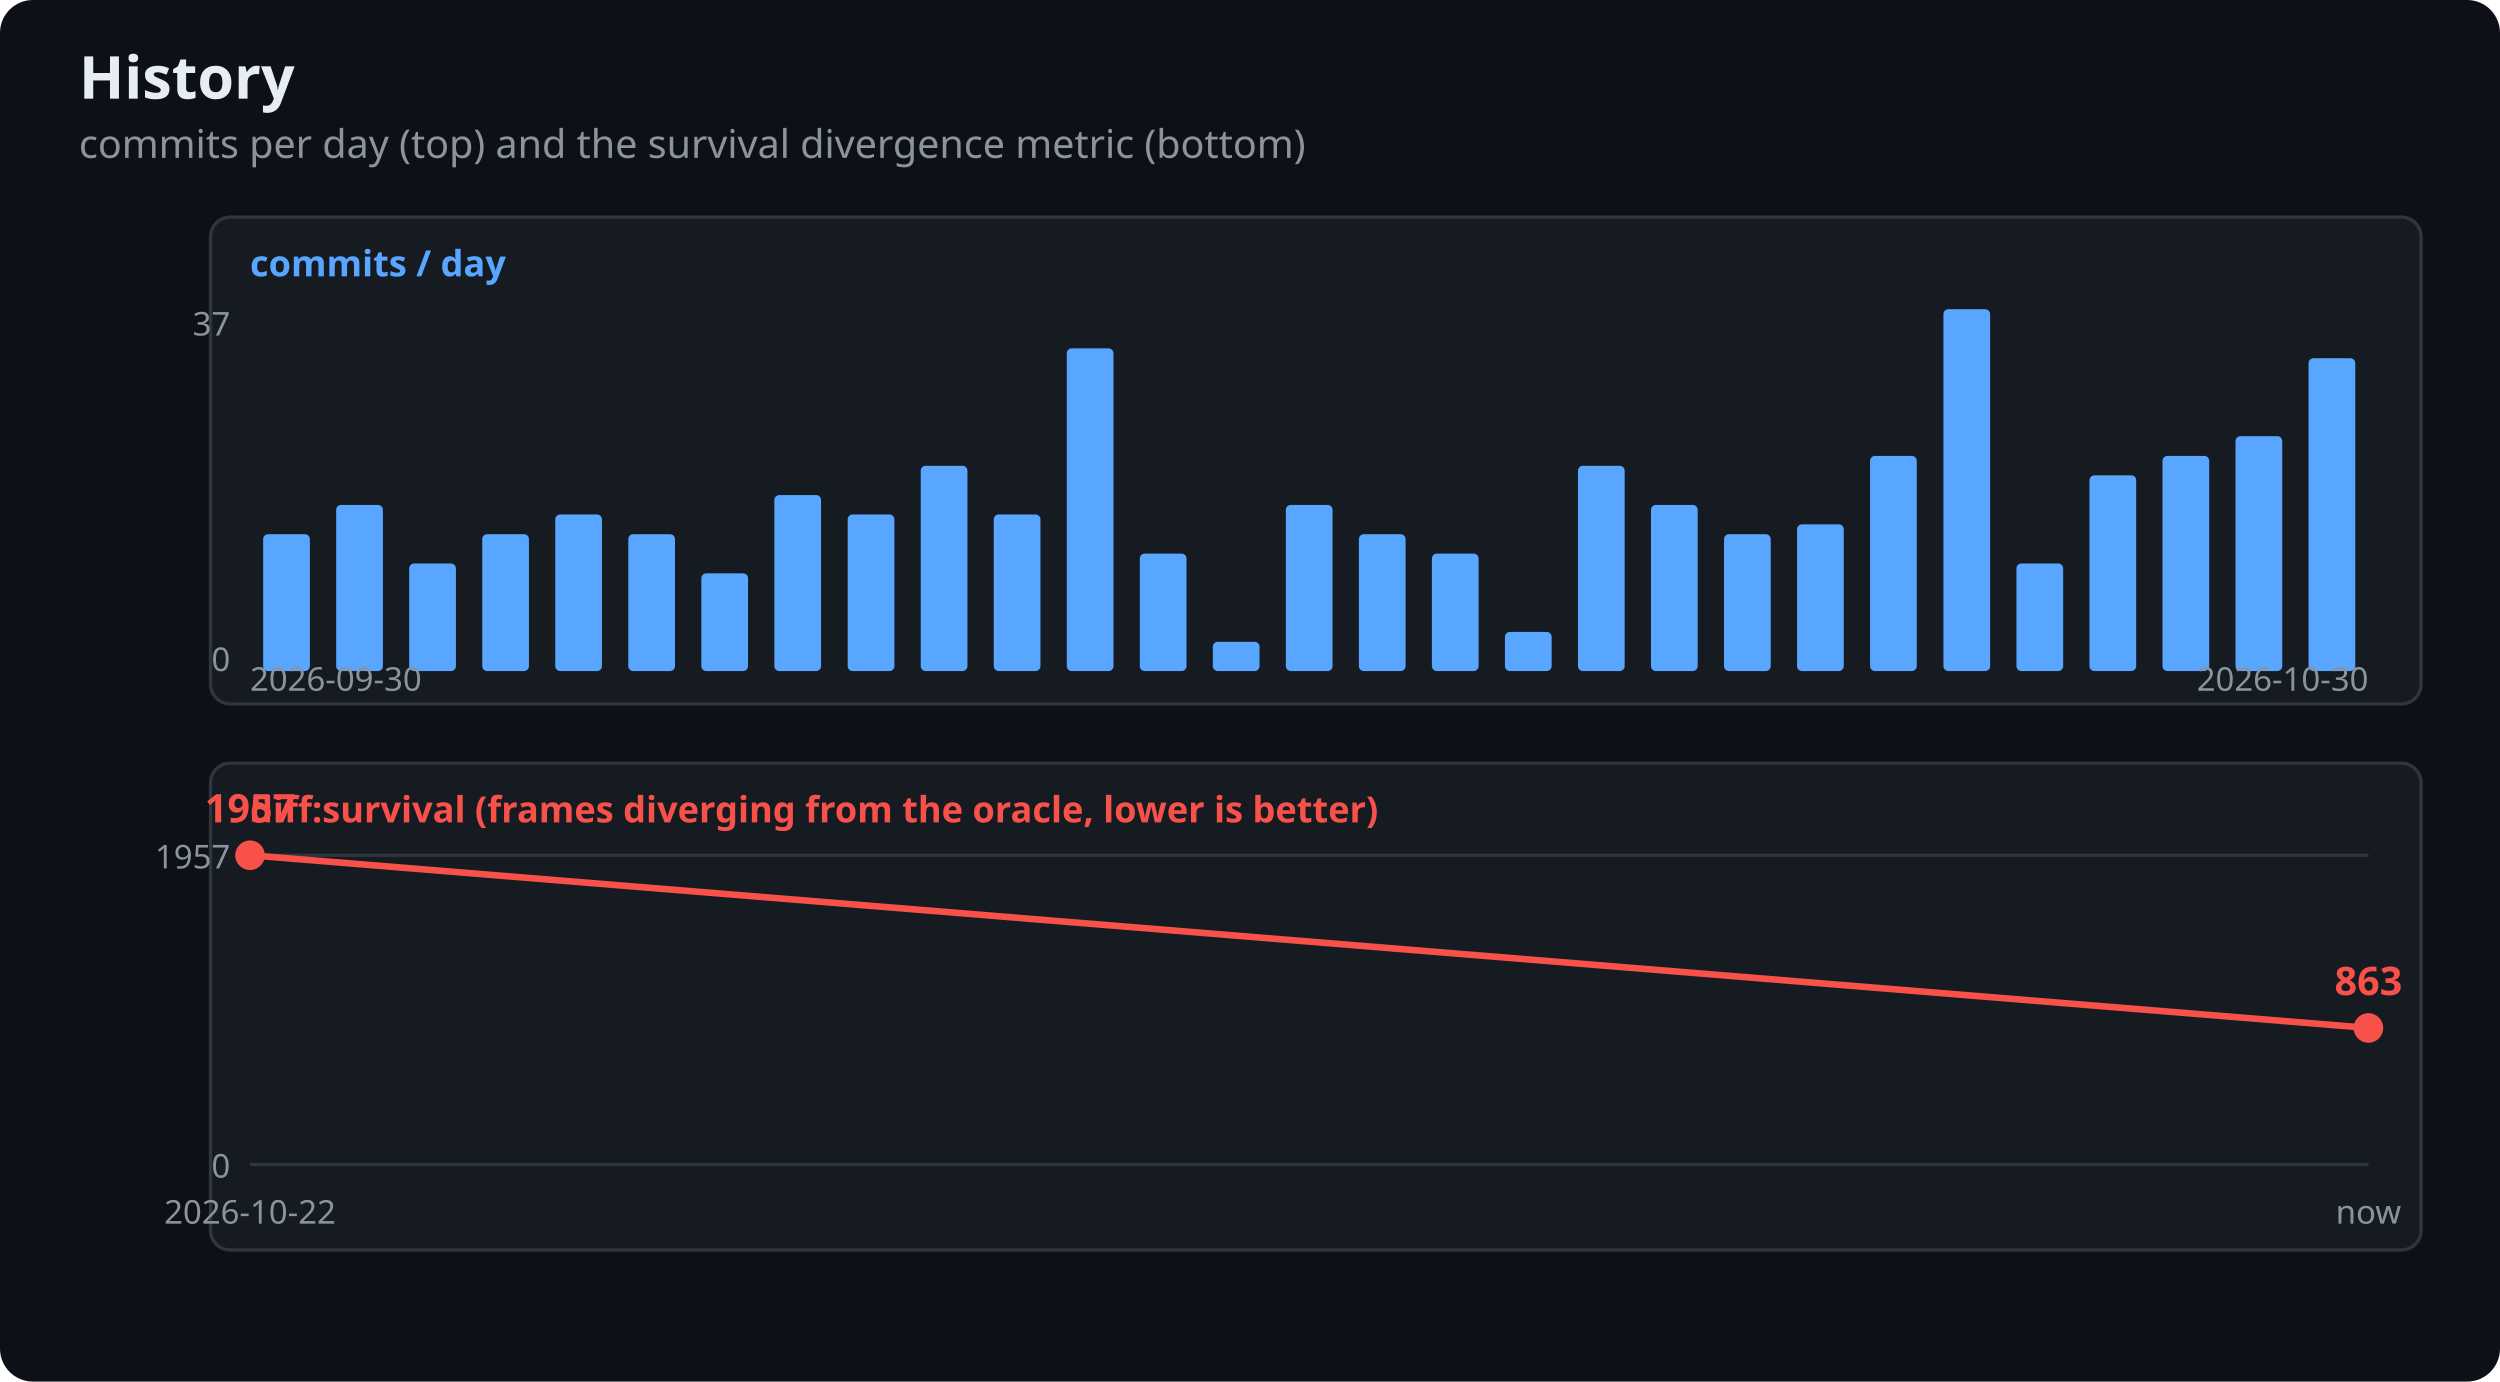
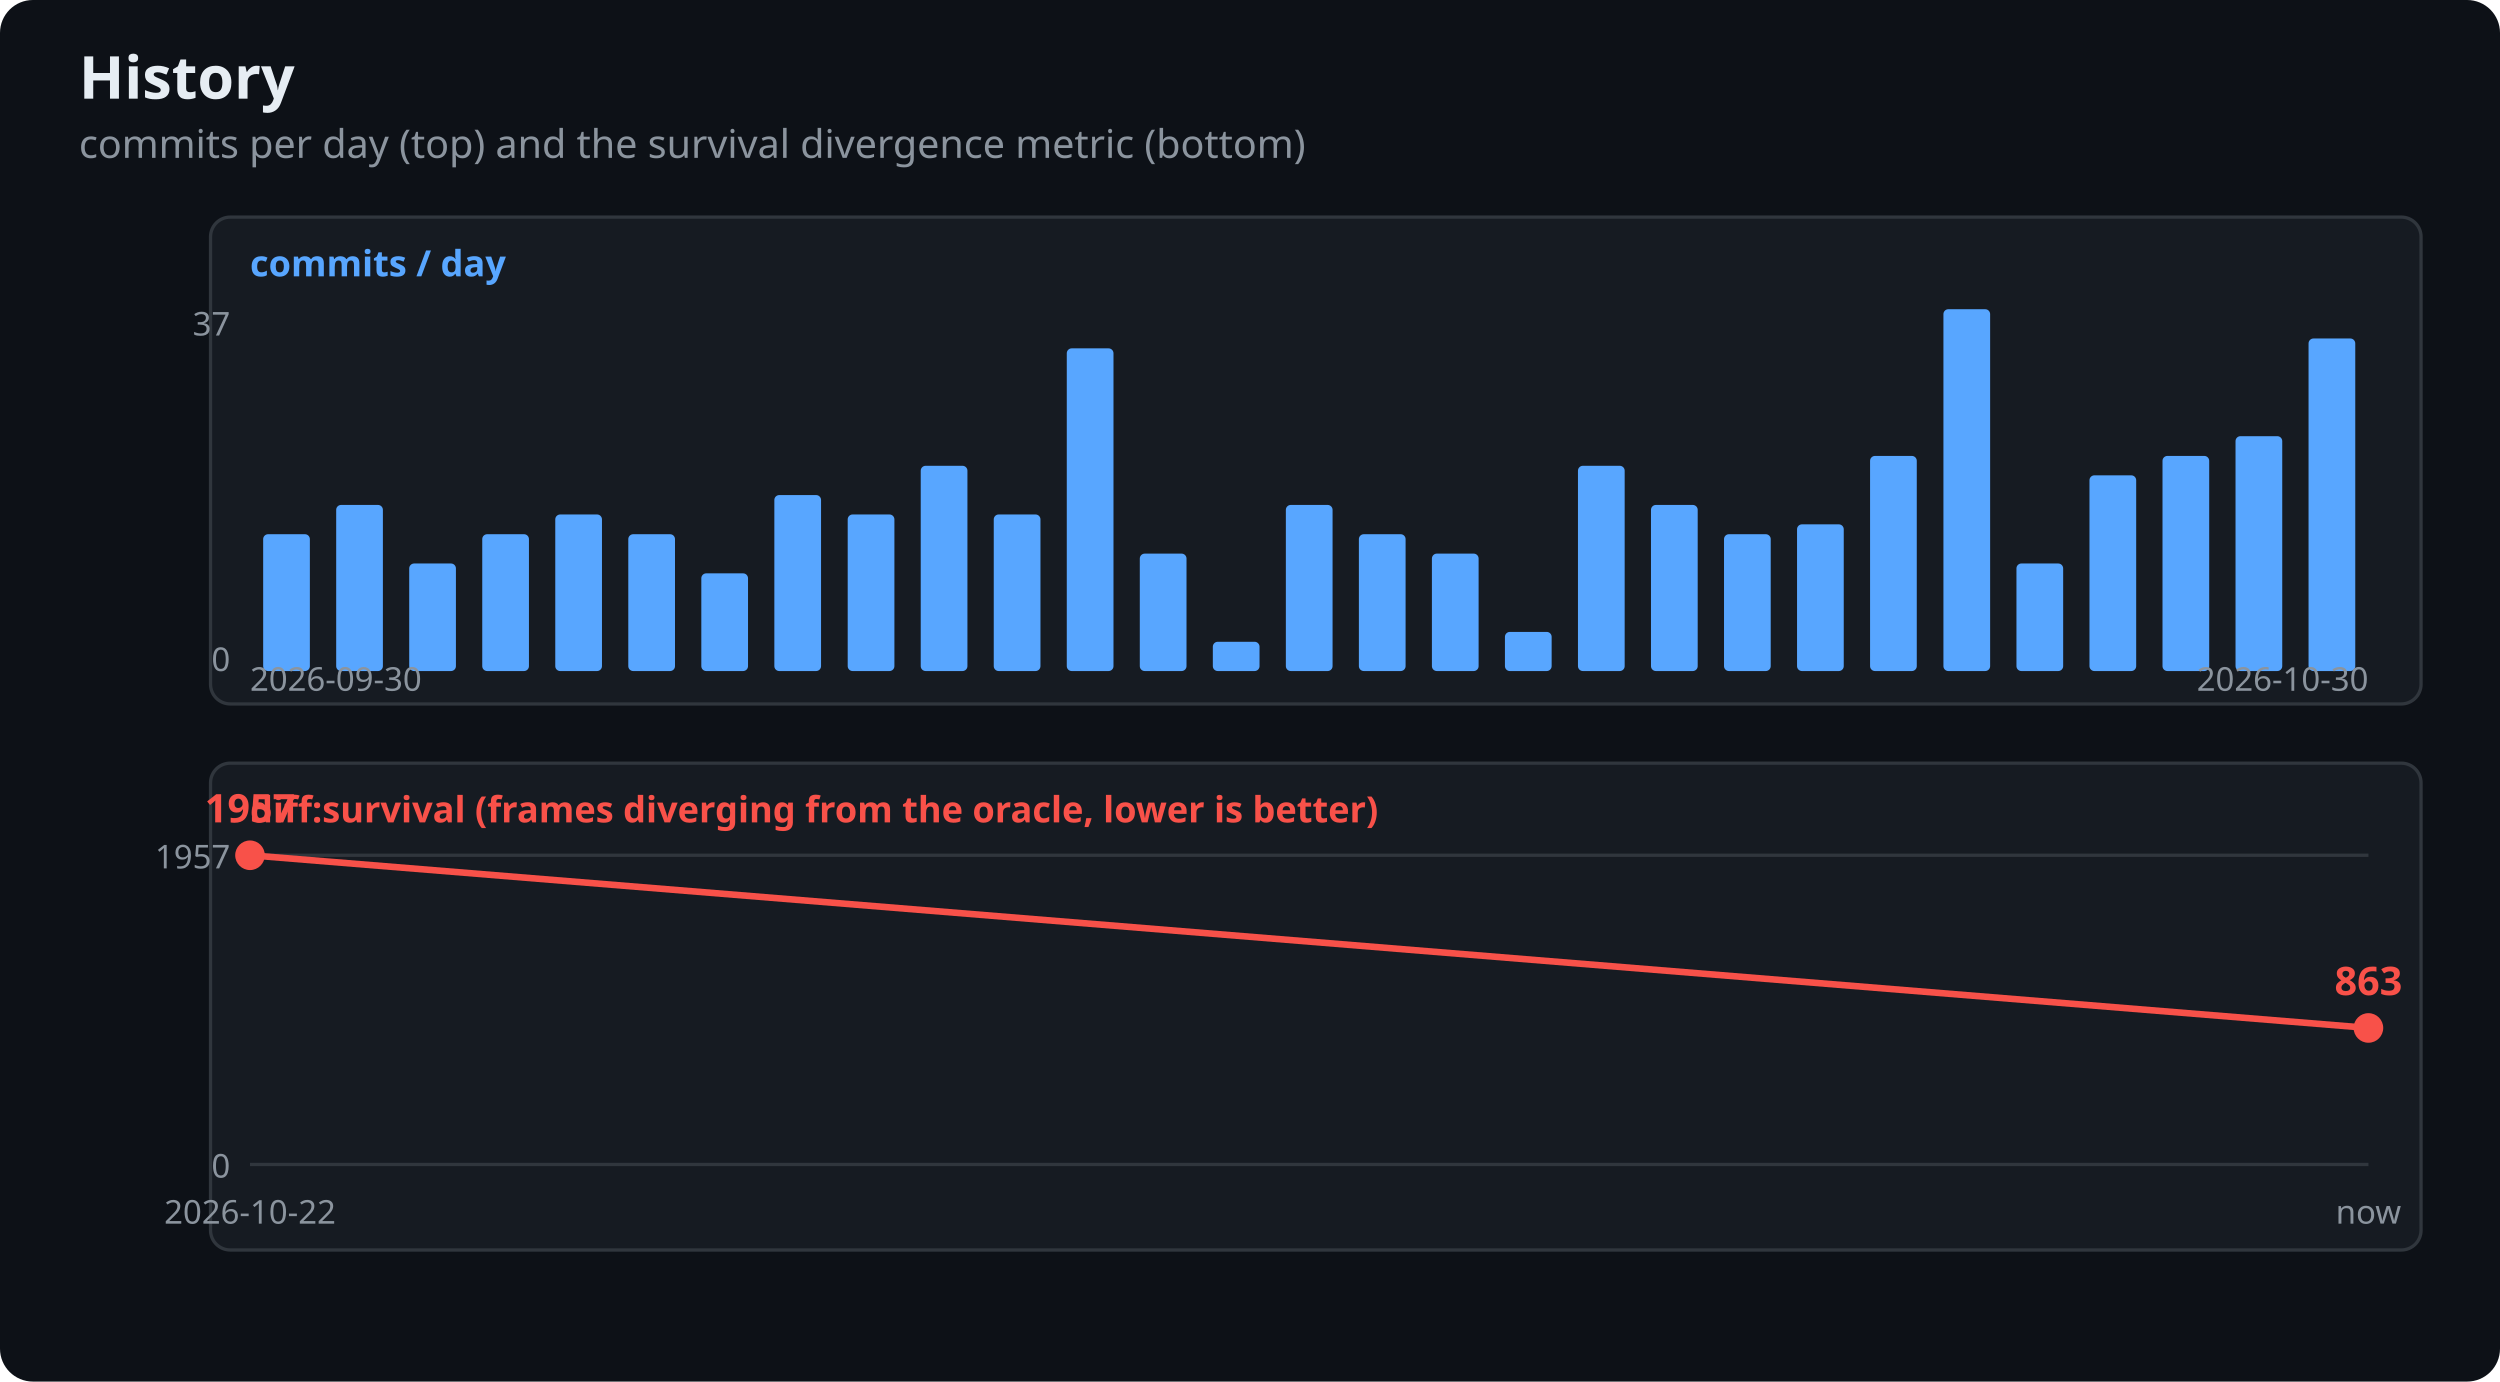
<svg xmlns="http://www.w3.org/2000/svg" width="760" height="420" viewBox="0 0 760 420" font-family="Segoe UI,Ubuntu,sans-serif">
  <rect width="760" height="420" rx="10" fill="#0d1117" />
  <text x="24" y="30" fill="#e6edf3" font-size="18" font-weight="600">History</text>
  <text x="24" y="48" fill="#8b949e" font-size="12">commits per day (top) and the survival divergence metric (bottom)</text>
  <rect x="64" y="66" width="672" height="148" fill="#161b22" stroke="#30363d" rx="6" />
  <text x="76" y="84" fill="#58a6ff" font-size="11" font-weight="600">commits / day</text>
  <rect x="80.0" y="162.4" width="14.2" height="41.6" fill="#58a6ff" rx="1.5" />
  <rect x="102.2" y="153.5" width="14.2" height="50.5" fill="#58a6ff" rx="1.5" />
  <rect x="124.4" y="171.3" width="14.2" height="32.7" fill="#58a6ff" rx="1.5" />
  <rect x="146.6" y="162.4" width="14.2" height="41.6" fill="#58a6ff" rx="1.5" />
  <rect x="168.8" y="156.4" width="14.2" height="47.6" fill="#58a6ff" rx="1.5" />
  <rect x="191.0" y="162.4" width="14.2" height="41.6" fill="#58a6ff" rx="1.5" />
  <rect x="213.2" y="174.3" width="14.2" height="29.7" fill="#58a6ff" rx="1.5" />
  <rect x="235.4" y="150.5" width="14.2" height="53.5" fill="#58a6ff" rx="1.5" />
  <rect x="257.7" y="156.4" width="14.2" height="47.6" fill="#58a6ff" rx="1.5" />
  <rect x="279.9" y="141.6" width="14.2" height="62.4" fill="#58a6ff" rx="1.5" />
  <rect x="302.1" y="156.4" width="14.2" height="47.6" fill="#58a6ff" rx="1.5" />
  <rect x="324.3" y="105.9" width="14.2" height="98.1" fill="#58a6ff" rx="1.5" />
  <rect x="346.5" y="168.3" width="14.2" height="35.7" fill="#58a6ff" rx="1.5" />
  <rect x="368.7" y="195.1" width="14.2" height="8.9" fill="#58a6ff" rx="1.5" />
  <rect x="390.9" y="153.5" width="14.2" height="50.5" fill="#58a6ff" rx="1.5" />
  <rect x="413.1" y="162.4" width="14.2" height="41.6" fill="#58a6ff" rx="1.5" />
  <rect x="435.3" y="168.3" width="14.2" height="35.7" fill="#58a6ff" rx="1.5" />
  <rect x="457.5" y="192.1" width="14.2" height="11.9" fill="#58a6ff" rx="1.5" />
  <rect x="479.7" y="141.6" width="14.2" height="62.4" fill="#58a6ff" rx="1.5" />
  <rect x="501.9" y="153.5" width="14.2" height="50.5" fill="#58a6ff" rx="1.5" />
  <rect x="524.1" y="162.4" width="14.2" height="41.6" fill="#58a6ff" rx="1.5" />
  <rect x="546.3" y="159.4" width="14.2" height="44.6" fill="#58a6ff" rx="1.5" />
  <rect x="568.5" y="138.6" width="14.2" height="65.4" fill="#58a6ff" rx="1.5" />
  <rect x="590.8" y="94.0" width="14.2" height="110.0" fill="#58a6ff" rx="1.5" />
  <rect x="613.0" y="171.3" width="14.2" height="32.7" fill="#58a6ff" rx="1.5" />
  <rect x="635.2" y="144.5" width="14.2" height="59.5" fill="#58a6ff" rx="1.5" />
  <rect x="657.4" y="138.6" width="14.2" height="65.4" fill="#58a6ff" rx="1.5" />
  <rect x="679.6" y="132.6" width="14.2" height="71.4" fill="#58a6ff" rx="1.5" />
-   <rect x="701.8" y="108.9" width="14.2" height="95.1" fill="#58a6ff" rx="1.5" />
+   <rect x="701.8" y="102.9" width="14.2" height="101.1" fill="#58a6ff" rx="1.5" />
  <text x="70" y="102" fill="#8b949e" font-size="10" text-anchor="end">37</text>
  <text x="70" y="204" fill="#8b949e" font-size="10" text-anchor="end">0</text>
  <text x="76" y="210" fill="#8b949e" font-size="10">2026-09-30</text>
  <text x="720" y="210" fill="#8b949e" font-size="10" text-anchor="end">2026-10-30</text>
  <rect x="64" y="232" width="672" height="148" fill="#161b22" stroke="#30363d" rx="6" />
  <text x="76" y="250" fill="#f85149" font-size="11" font-weight="600">diff:survival (frames diverging from the oracle, lower is better)</text>
  <line x1="76" y1="354.0" x2="720" y2="354.0" stroke="#30363d" stroke-width="1" />
  <text x="70" y="358.0" fill="#8b949e" font-size="10" text-anchor="end">0</text>
  <line x1="76" y1="260.0" x2="720" y2="260.0" stroke="#30363d" stroke-width="1" />
  <text x="70" y="264.0" fill="#8b949e" font-size="10" text-anchor="end">1957</text>
  <circle cx="76.0" cy="260.0" r="4.5" fill="#f85149" />
  <text x="76.0" y="250.0" fill="#f85149" font-size="12" font-weight="600" text-anchor="middle">1957</text>
  <text x="76.0" y="372" fill="#8b949e" font-size="10" text-anchor="middle">2026-10-22</text>
  <circle cx="720.0" cy="312.5" r="4.5" fill="#f85149" />
  <text x="720.0" y="302.5" fill="#f85149" font-size="12" font-weight="600" text-anchor="middle">863</text>
  <text x="720.0" y="372" fill="#8b949e" font-size="10" text-anchor="middle">now</text>
  <polyline points="76.0,260.0 720.0,312.5" fill="none" stroke="#f85149" stroke-width="2" />
</svg>
